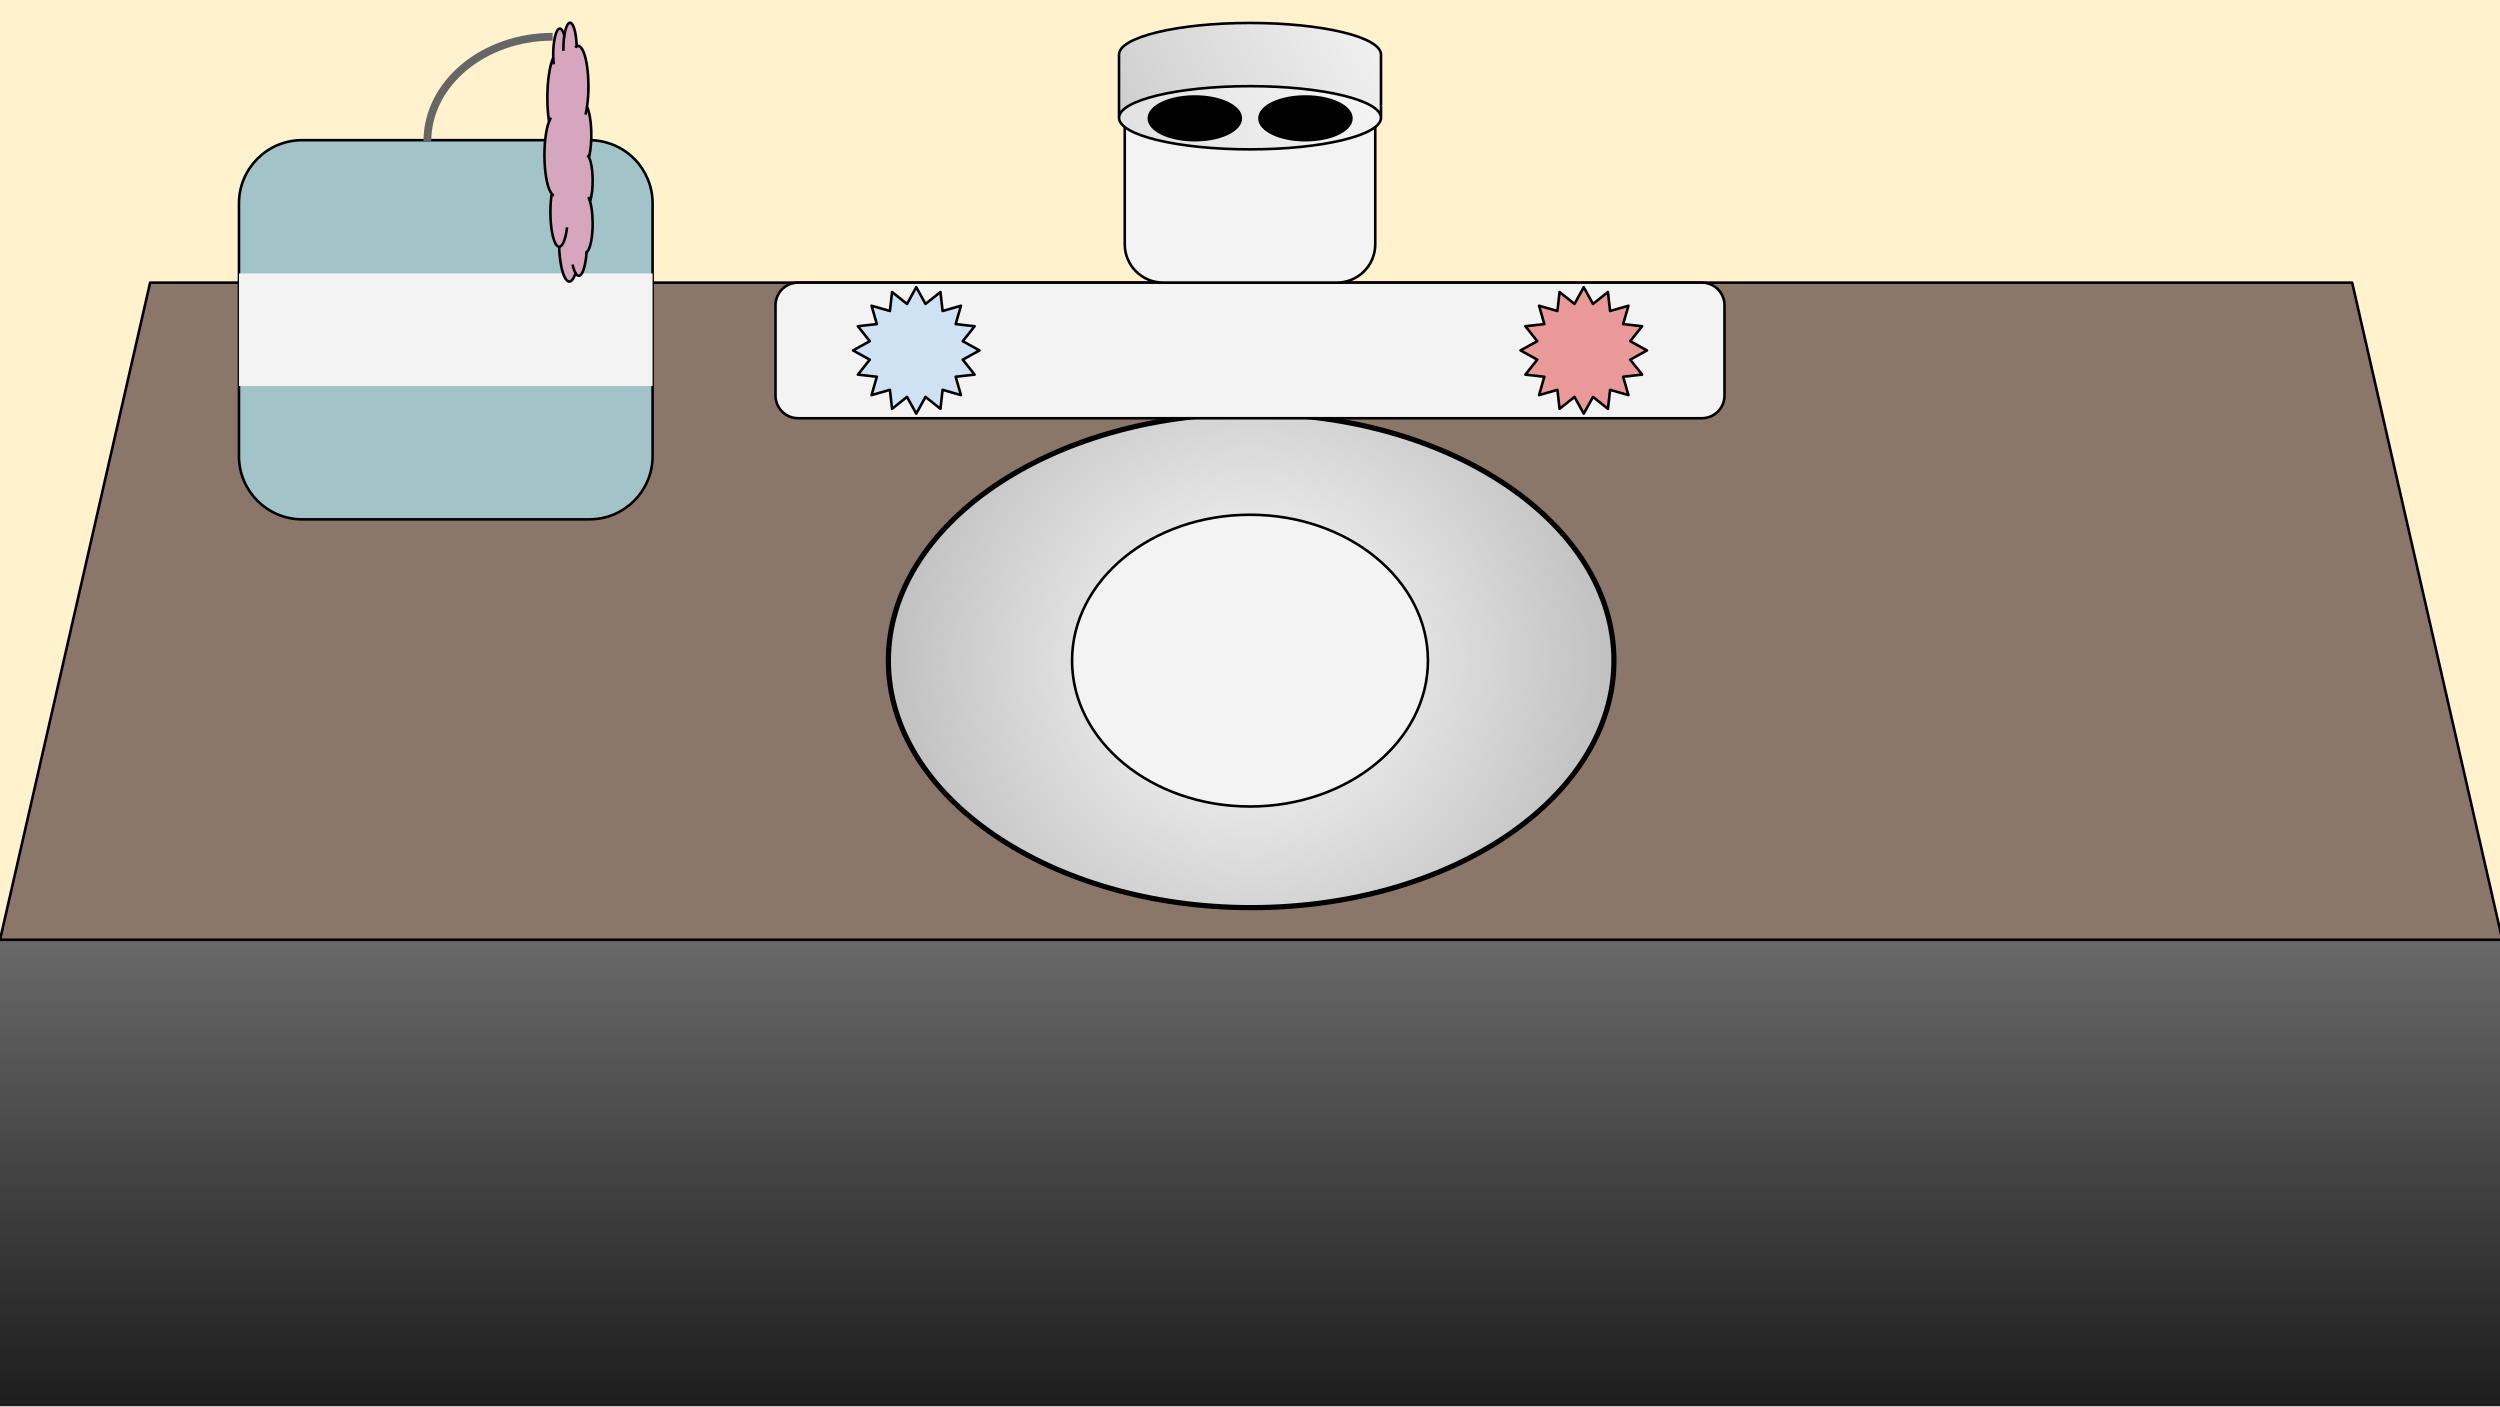
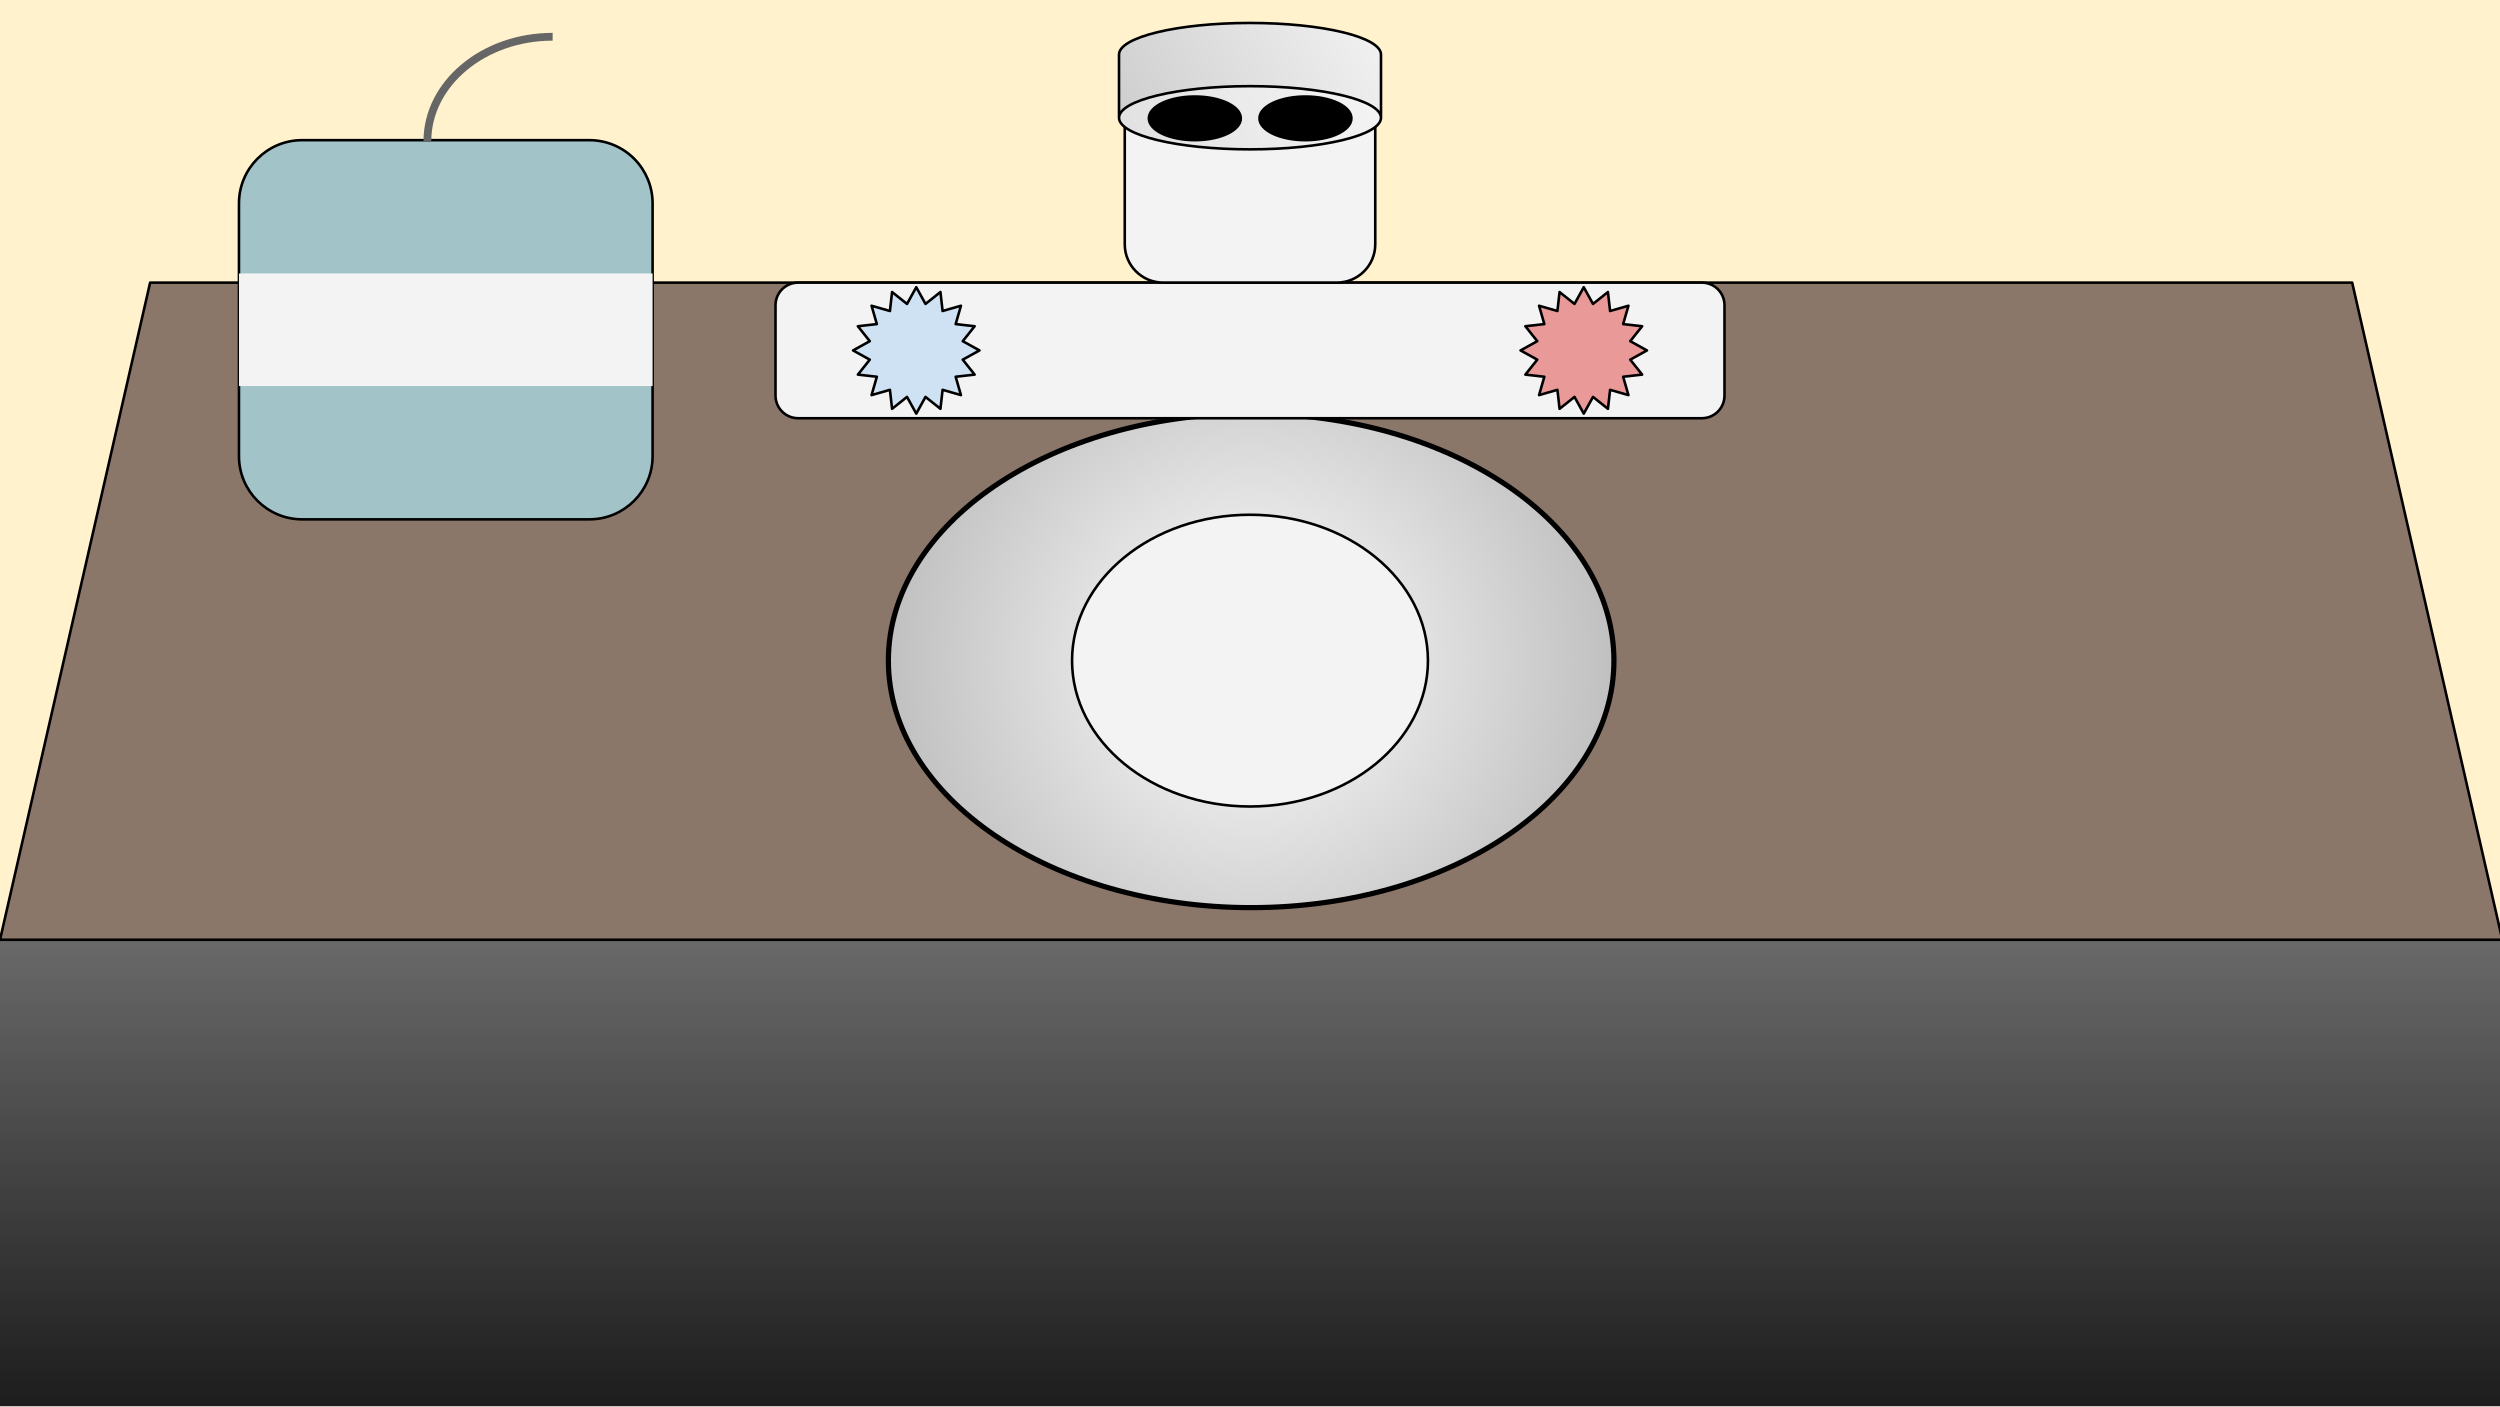
<svg xmlns="http://www.w3.org/2000/svg" version="1.1" viewBox="0.0 0.0 960.0 540.0" fill="none" stroke="none" stroke-linecap="square" stroke-miterlimit="10">
  <clipPath id="p.0">
    <path d="m0 0l960.0 0l0 540.0l-960.0 0l0 -540.0z" clip-rule="nonzero" />
  </clipPath>
  <g clip-path="url(#p.0)">
    <path fill="#fff2cc" d="m0 0l960.0 0l0 540.0l-960.0 0z" fill-rule="evenodd" />
    <defs>
      <linearGradient id="p.1" gradientUnits="userSpaceOnUse" gradientTransform="matrix(13.38245 0.0 0.0 13.38245 0.0 0.0)" spreadMethod="pad" x1="9.436625331829487E-10" y1="26.967" x2="-4.84434104419912E-5" y2="40.349">
        <stop offset="0.0" stop-color="#696969" />
        <stop offset="1.0" stop-color="#1d1d1d" />
      </linearGradient>
    </defs>
    <path fill="url(#p.1)" d="m0 360.882l960.882 0l0 179.087l-960.882 0z" fill-rule="evenodd" />
    <path fill="#8b776a" d="m0 360.877l57.646 -252.346l845.59 0l57.646 252.346z" fill-rule="evenodd" />
    <path stroke="#000000" stroke-width="1.0" stroke-linejoin="round" stroke-linecap="butt" d="m0 360.877l57.646 -252.346l845.59 0l57.646 252.346z" fill-rule="evenodd" />
    <defs>
      <radialGradient id="p.2" gradientUnits="userSpaceOnUse" gradientTransform="matrix(12.98199 0.0 0.0 12.98199 0.0 0.0)" spreadMethod="pad" cx="37.008" cy="19.541" fx="37.008" fy="19.541" r="12.982">
        <stop offset="0.0" stop-color="#ffffff" />
        <stop offset="1.0" stop-color="#b3b3b3" />
      </radialGradient>
    </defs>
    <path fill="url(#p.2)" d="m341.134 253.68l0 0c0 -52.384 62.37 -94.85 139.307 -94.85l0 0c76.937 0 139.307 42.466 139.307 94.85l0 0c0 52.384 -62.37 94.85 -139.307 94.85l0 0c-76.937 0 -139.307 -42.466 -139.307 -94.85z" fill-rule="evenodd" />
    <path stroke="#000000" stroke-width="2.0" stroke-linejoin="round" stroke-linecap="butt" d="m341.134 253.68l0 0c0 -52.384 62.37 -94.85 139.307 -94.85l0 0c76.937 0 139.307 42.466 139.307 94.85l0 0c0 52.384 -62.37 94.85 -139.307 94.85l0 0c-76.937 0 -139.307 -42.466 -139.307 -94.85z" fill-rule="evenodd" />
    <path fill="#f3f3f3" d="m297.795 117.206l0 0c0 -4.792 3.885 -8.677 8.677 -8.677l347.055 0c2.301 0 4.508 0.914 6.136 2.542c1.627 1.627 2.542 3.834 2.542 6.136l0 34.708c0 4.792 -3.885 8.677 -8.677 8.677l-347.055 0c-4.792 0 -8.677 -3.885 -8.677 -8.677z" fill-rule="evenodd" />
    <path stroke="#000000" stroke-width="1.0" stroke-linejoin="round" stroke-linecap="butt" d="m297.795 117.206l0 0c0 -4.792 3.885 -8.677 8.677 -8.677l347.055 0c2.301 0 4.508 0.914 6.136 2.542c1.627 1.627 2.542 3.834 2.542 6.136l0 34.708c0 4.792 -3.885 8.677 -8.677 8.677l-347.055 0c-4.792 0 -8.677 -3.885 -8.677 -8.677z" fill-rule="evenodd" />
    <path fill="#f3f3f3" d="m431.906 34.998l0 0c0 -8.121 6.583 -14.704 14.704 -14.704l66.782 0c3.9 0 7.64 1.549 10.397 4.307c2.757 2.757 4.307 6.497 4.307 10.397l0 58.813c0 8.121 -6.583 14.704 -14.704 14.704l-66.782 0l0 0c-8.121 0 -14.704 -6.583 -14.704 -14.704z" fill-rule="evenodd" />
    <path stroke="#000000" stroke-width="1.0" stroke-linejoin="round" stroke-linecap="butt" d="m431.906 34.998l0 0c0 -8.121 6.583 -14.704 14.704 -14.704l66.782 0c3.9 0 7.64 1.549 10.397 4.307c2.757 2.757 4.307 6.497 4.307 10.397l0 58.813c0 8.121 -6.583 14.704 -14.704 14.704l-66.782 0l0 0c-8.121 0 -14.704 -6.583 -14.704 -14.704z" fill-rule="evenodd" />
    <defs>
      <linearGradient id="p.3" gradientUnits="userSpaceOnUse" gradientTransform="matrix(-10.55408 0.0 0.0 -10.55408 0.0 0.0)" spreadMethod="pad" x1="-47.863" y1="3.292" x2="-38.723" y2="-1.985">
        <stop offset="0.0" stop-color="#f2f2f2" />
        <stop offset="1" stop-color="#cccccc" />
        <stop offset="1" stop-color="#dfdfdf" />
        <stop offset="1.0" stop-color="#a6a6a6" />
      </linearGradient>
    </defs>
    <path fill="url(#p.3)" d="m530.299 45.218l0 0c0 -6.701 -22.52 -12.134 -50.299 -12.134c-27.779 0 -50.299 5.433 -50.299 12.134l0 -24.268c0 -6.701 22.52 -12.134 50.299 -12.134c27.779 0 50.299 5.433 50.299 12.134z" fill-rule="evenodd" />
    <defs>
      <linearGradient id="p.4" gradientUnits="userSpaceOnUse" gradientTransform="matrix(-10.55408 0.0 0.0 -10.55408 0.0 0.0)" spreadMethod="pad" x1="-47.863" y1="3.292" x2="-38.723" y2="-1.985">
        <stop offset="0.0" stop-color="#f2f2f2" />
        <stop offset="1" stop-color="#cccccc" />
        <stop offset="1" stop-color="#dfdfdf" />
        <stop offset="1.0" stop-color="#a6a6a6" />
      </linearGradient>
    </defs>
    <path fill="url(#p.4)" d="m530.299 45.218l0 0c0 6.701 -22.52 12.134 -50.299 12.134c-27.779 0 -50.299 -5.433 -50.299 -12.134l0 0c0 -6.701 22.52 -12.134 50.299 -12.134c27.779 0 50.299 5.433 50.299 12.134z" fill-rule="evenodd" />
    <path fill="#000000" fill-opacity="0.0" d="m429.701 45.218l0 0c0 -6.701 22.52 -12.134 50.299 -12.134c27.779 0 50.299 5.433 50.299 12.134l0 0c0 6.701 -22.52 12.134 -50.299 12.134c-27.779 0 -50.299 -5.433 -50.299 -12.134l0 -24.268c0 -6.701 22.52 -12.134 50.299 -12.134c27.779 0 50.299 5.433 50.299 12.134l0 24.268" fill-rule="evenodd" />
    <path fill="#ffffff" fill-opacity="0.4" d="m530.299 45.218l0 0c0 6.701 -22.52 12.134 -50.299 12.134c-27.779 0 -50.299 -5.433 -50.299 -12.134l0 0c0 -6.701 22.52 -12.134 50.299 -12.134c27.779 0 50.299 5.433 50.299 12.134z" fill-rule="evenodd" />
    <path stroke="#000000" stroke-width="1.0" stroke-linejoin="round" stroke-linecap="butt" d="m429.701 45.218l0 0c0 -6.701 22.52 -12.134 50.299 -12.134c27.779 0 50.299 5.433 50.299 12.134l0 0c0 6.701 -22.52 12.134 -50.299 12.134c-27.779 0 -50.299 -5.433 -50.299 -12.134l0 -24.268c0 -6.701 22.52 -12.134 50.299 -12.134c27.779 0 50.299 5.433 50.299 12.134l0 24.268" fill-rule="evenodd" />
    <path fill="#000000" d="m441.163 45.444l0 0c0 -4.627 7.904 -8.378 17.654 -8.378l0 0c9.75 0 17.654 3.751 17.654 8.378l0 0c0 4.627 -7.904 8.378 -17.654 8.378l0 0c-9.75 0 -17.654 -3.751 -17.654 -8.378z" fill-rule="evenodd" />
    <path stroke="#000000" stroke-width="1.0" stroke-linejoin="round" stroke-linecap="butt" d="m441.163 45.444l0 0c0 -4.627 7.904 -8.378 17.654 -8.378l0 0c9.75 0 17.654 3.751 17.654 8.378l0 0c0 4.627 -7.904 8.378 -17.654 8.378l0 0c-9.75 0 -17.654 -3.751 -17.654 -8.378z" fill-rule="evenodd" />
    <path fill="#000000" d="m483.635 45.444l0 0c0 -4.627 7.904 -8.378 17.654 -8.378l0 0c9.75 0 17.654 3.751 17.654 8.378l0 0c0 4.627 -7.904 8.378 -17.654 8.378l0 0c-9.75 0 -17.654 -3.751 -17.654 -8.378z" fill-rule="evenodd" />
    <path stroke="#000000" stroke-width="1.0" stroke-linejoin="round" stroke-linecap="butt" d="m483.635 45.444l0 0c0 -4.627 7.904 -8.378 17.654 -8.378l0 0c9.75 0 17.654 3.751 17.654 8.378l0 0c0 4.627 -7.904 8.378 -17.654 8.378l0 0c-9.75 0 -17.654 -3.751 -17.654 -8.378z" fill-rule="evenodd" />
    <path fill="#cfe2f3" d="m327.575 134.562l6.417 -3.551l-4.569 -5.736l7.287 -0.825l-2.027 -7.048l7.048 2.027l0.825 -7.287l5.736 4.569l3.551 -6.417l3.551 6.417l5.736 -4.569l0.825 7.287l7.048 -2.027l-2.027 7.048l7.287 0.825l-4.569 5.736l6.417 3.551l-6.417 3.551l4.569 5.736l-7.287 0.825l2.027 7.048l-7.048 -2.027l-0.825 7.287l-5.736 -4.569l-3.551 6.417l-3.551 -6.417l-5.736 4.569l-0.825 -7.287l-7.048 2.027l2.027 -7.048l-7.287 -0.825l4.569 -5.736z" fill-rule="evenodd" />
    <path stroke="#000000" stroke-width="1.0" stroke-linejoin="round" stroke-linecap="butt" d="m327.575 134.562l6.417 -3.551l-4.569 -5.736l7.287 -0.825l-2.027 -7.048l7.048 2.027l0.825 -7.287l5.736 4.569l3.551 -6.417l3.551 6.417l5.736 -4.569l0.825 7.287l7.048 -2.027l-2.027 7.048l7.287 0.825l-4.569 5.736l6.417 3.551l-6.417 3.551l4.569 5.736l-7.287 0.825l2.027 7.048l-7.048 -2.027l-0.825 7.287l-5.736 -4.569l-3.551 6.417l-3.551 -6.417l-5.736 4.569l-0.825 -7.287l-7.048 2.027l2.027 -7.048l-7.287 -0.825l4.569 -5.736z" fill-rule="evenodd" />
    <path fill="#ea9999" d="m583.89 134.562l6.417 -3.551l-4.569 -5.736l7.287 -0.825l-2.026 -7.048l7.048 2.027l0.825 -7.287l5.736 4.569l3.551 -6.417l3.551 6.417l5.736 -4.569l0.825 7.287l7.048 -2.027l-2.027 7.048l7.287 0.825l-4.569 5.736l6.417 3.551l-6.417 3.551l4.569 5.736l-7.287 0.825l2.027 7.048l-7.048 -2.027l-0.825 7.287l-5.736 -4.569l-3.551 6.417l-3.551 -6.417l-5.736 4.569l-0.825 -7.287l-7.048 2.027l2.026 -7.048l-7.287 -0.825l4.569 -5.736z" fill-rule="evenodd" />
    <path stroke="#000000" stroke-width="1.0" stroke-linejoin="round" stroke-linecap="butt" d="m583.89 134.562l6.417 -3.551l-4.569 -5.736l7.287 -0.825l-2.026 -7.048l7.048 2.027l0.825 -7.287l5.736 4.569l3.551 -6.417l3.551 6.417l5.736 -4.569l0.825 7.287l7.048 -2.027l-2.027 7.048l7.287 0.825l-4.569 5.736l6.417 3.551l-6.417 3.551l4.569 5.736l-7.287 0.825l2.027 7.048l-7.048 -2.027l-0.825 7.287l-5.736 -4.569l-3.551 6.417l-3.551 -6.417l-5.736 4.569l-0.825 -7.287l-7.048 2.027l2.026 -7.048l-7.287 -0.825l4.569 -5.736z" fill-rule="evenodd" />
    <path fill="#a2c4c9" d="m91.764 78.09l0 0c0 -13.403 10.865 -24.268 24.268 -24.268l110.298 0c6.436 0 12.609 2.557 17.16 7.108c4.551 4.551 7.108 10.724 7.108 17.16l0 97.07c0 13.403 -10.865 24.268 -24.268 24.268l-110.298 0l0 0c-13.403 0 -24.268 -10.865 -24.268 -24.268z" fill-rule="evenodd" />
    <path stroke="#000000" stroke-width="1.0" stroke-linejoin="round" stroke-linecap="butt" d="m91.764 78.09l0 0c0 -13.403 10.865 -24.268 24.268 -24.268l110.298 0c6.436 0 12.609 2.557 17.16 7.108c4.551 4.551 7.108 10.724 7.108 17.16l0 97.07c0 13.403 -10.865 24.268 -24.268 24.268l-110.298 0l0 0c-13.403 0 -24.268 -10.865 -24.268 -24.268z" fill-rule="evenodd" />
    <path fill="#000000" fill-opacity="0.0" d="m212.21 14.118l0 0c-26.562 0 -48.094 17.972 -48.094 40.142l48.094 0z" fill-rule="evenodd" />
    <path fill="#000000" fill-opacity="0.0" d="m212.21 14.118l0 0c-26.562 0 -48.094 17.972 -48.094 40.142" fill-rule="evenodd" />
    <path stroke="#666666" stroke-width="3.0" stroke-linejoin="round" stroke-linecap="butt" d="m212.21 14.118l0 0c-26.562 0 -48.094 17.972 -48.094 40.142" fill-rule="evenodd" />
    <path fill="#f3f3f3" d="m91.764 105.003l158.835 0l0 43.244l-158.835 0z" fill-rule="evenodd" />
    <path fill="#f3f3f3" d="m411.669 253.68l0 0c0 -30.937 30.593 -56.016 68.331 -56.016l0 0c37.738 0 68.331 25.079 68.331 56.016l0 0c0 30.937 -30.593 56.016 -68.331 56.016l0 0c-37.738 0 -68.331 -25.079 -68.331 -56.016z" fill-rule="evenodd" />
    <path stroke="#000000" stroke-width="1.0" stroke-linejoin="round" stroke-linecap="butt" d="m411.669 253.68l0 0c0 -30.937 30.593 -56.016 68.331 -56.016l0 0c37.738 0 68.331 25.079 68.331 56.016l0 0c0 30.937 -30.593 56.016 -68.331 56.016l0 0c-37.738 0 -68.331 -25.079 -68.331 -56.016z" fill-rule="evenodd" />
-     <path fill="#d5a6bd" d="m221.489 17.778l0 0c1.494 -0.8 2.972 1.827 3.808 6.768c0.836 4.941 0.883 11.329 0.121 16.452l0 0c0.868 1.815 1.468 5.137 1.617 8.961c0.149 3.824 -0.169 7.701 -0.859 10.458l0 0c0.787 1.546 1.316 4.582 1.399 8.03c0.083 3.448 -0.292 6.821 -0.992 8.921l0 0c0.835 2.793 1.186 7.237 0.902 11.41c-0.284 4.172 -1.152 7.323 -2.229 8.089l0 0c-0.237 3.422 -0.84 6.273 -1.652 7.815c-0.812 1.543 -1.755 1.626 -2.584 0.228l0 0c-1.114 3.37 -2.598 4.158 -3.898 2.071c-1.3 -2.087 -2.222 -6.737 -2.421 -12.214c-1.221 -0.039 -2.341 -2.675 -2.928 -6.892c-0.588 -4.218 -0.551 -9.358 0.095 -13.44l0 0c-1.462 -1.739 -2.537 -6.633 -2.762 -12.567c-0.225 -5.935 0.442 -11.846 1.712 -15.181l0 0c-0.626 -4.087 -0.806 -8.992 -0.5 -13.607c0.306 -4.615 1.072 -8.553 2.126 -10.924l0 0c-0.124 -4.177 0.425 -8.215 1.376 -10.111c0.95 -1.896 2.099 -1.245 2.877 1.629l0 0c0.557 -3.726 1.662 -5.627 2.739 -4.712c1.077 0.915 1.882 4.439 1.995 8.734z" fill-rule="evenodd" />
-     <path fill="#000000" fill-opacity="0.0" d="m216.698 13.674l0 0c-0.263 1.758 -0.382 3.789 -0.342 5.821m-3.911 2.661c0.026 0.874 0.081 1.73 0.163 2.547m-1.79 21.983c0.234 -0.614 0.484 -1.129 0.746 -1.535m0.305 29.284l0 0c0.267 0.317 0.541 0.522 0.818 0.613m2.015 19.719c1.299 0.041 2.489 -2.866 3.058 -7.471m3.261 17.614c-0.443 -0.746 -0.835 -1.885 -1.147 -3.327m5.383 -4.716l0 0c-0.179 0.127 -0.36 0.186 -0.542 0.176m1.868 -19.673l0 0c-0.208 -0.697 -0.441 -1.271 -0.691 -1.704m0.283 -15.247l0 0c-0.189 -0.371 -0.389 -0.649 -0.596 -0.825m-0.163 -18.594l0 0c-0.161 1.084 -0.355 2.087 -0.578 2.987m-3.352 -26.207l0 0c-0.206 0.11 -0.409 0.285 -0.608 0.521" fill-rule="evenodd" />
-     <path stroke="#000000" stroke-width="1.0" stroke-linejoin="round" stroke-linecap="butt" d="m221.489 17.778l0 0c1.494 -0.8 2.972 1.827 3.808 6.768c0.836 4.941 0.883 11.329 0.121 16.452l0 0c0.868 1.815 1.468 5.137 1.617 8.961c0.149 3.824 -0.169 7.701 -0.859 10.458l0 0c0.787 1.546 1.316 4.582 1.399 8.03c0.083 3.448 -0.292 6.821 -0.992 8.921l0 0c0.835 2.793 1.186 7.237 0.902 11.41c-0.284 4.172 -1.152 7.323 -2.229 8.089l0 0c-0.237 3.422 -0.84 6.273 -1.652 7.815c-0.812 1.543 -1.755 1.626 -2.584 0.228l0 0c-1.114 3.37 -2.598 4.158 -3.898 2.071c-1.3 -2.087 -2.222 -6.737 -2.421 -12.214c-1.221 -0.039 -2.341 -2.675 -2.928 -6.892c-0.588 -4.218 -0.551 -9.358 0.095 -13.44l0 0c-1.462 -1.739 -2.537 -6.633 -2.762 -12.567c-0.225 -5.935 0.442 -11.846 1.712 -15.181l0 0c-0.626 -4.087 -0.806 -8.992 -0.5 -13.607c0.306 -4.615 1.072 -8.553 2.126 -10.924l0 0c-0.124 -4.177 0.425 -8.215 1.376 -10.111c0.95 -1.896 2.099 -1.245 2.877 1.629l0 0c0.557 -3.726 1.662 -5.627 2.739 -4.712c1.077 0.915 1.882 4.439 1.995 8.734z" fill-rule="evenodd" />
-     <path stroke="#000000" stroke-width="1.0" stroke-linejoin="round" stroke-linecap="butt" d="m216.698 13.674l0 0c-0.263 1.758 -0.382 3.789 -0.342 5.821m-3.911 2.661c0.026 0.874 0.081 1.73 0.163 2.547m-1.79 21.983c0.234 -0.614 0.484 -1.129 0.746 -1.535m0.305 29.284l0 0c0.267 0.317 0.541 0.522 0.818 0.613m2.015 19.719c1.299 0.041 2.489 -2.866 3.058 -7.471m3.261 17.614c-0.443 -0.746 -0.835 -1.885 -1.147 -3.327m5.383 -4.716l0 0c-0.179 0.127 -0.36 0.186 -0.542 0.176m1.868 -19.673l0 0c-0.208 -0.697 -0.441 -1.271 -0.691 -1.704m0.283 -15.247l0 0c-0.189 -0.371 -0.389 -0.649 -0.596 -0.825m-0.163 -18.594l0 0c-0.161 1.084 -0.355 2.087 -0.578 2.987m-3.352 -26.207l0 0c-0.206 0.11 -0.409 0.285 -0.608 0.521" fill-rule="evenodd" />
  </g>
</svg>
